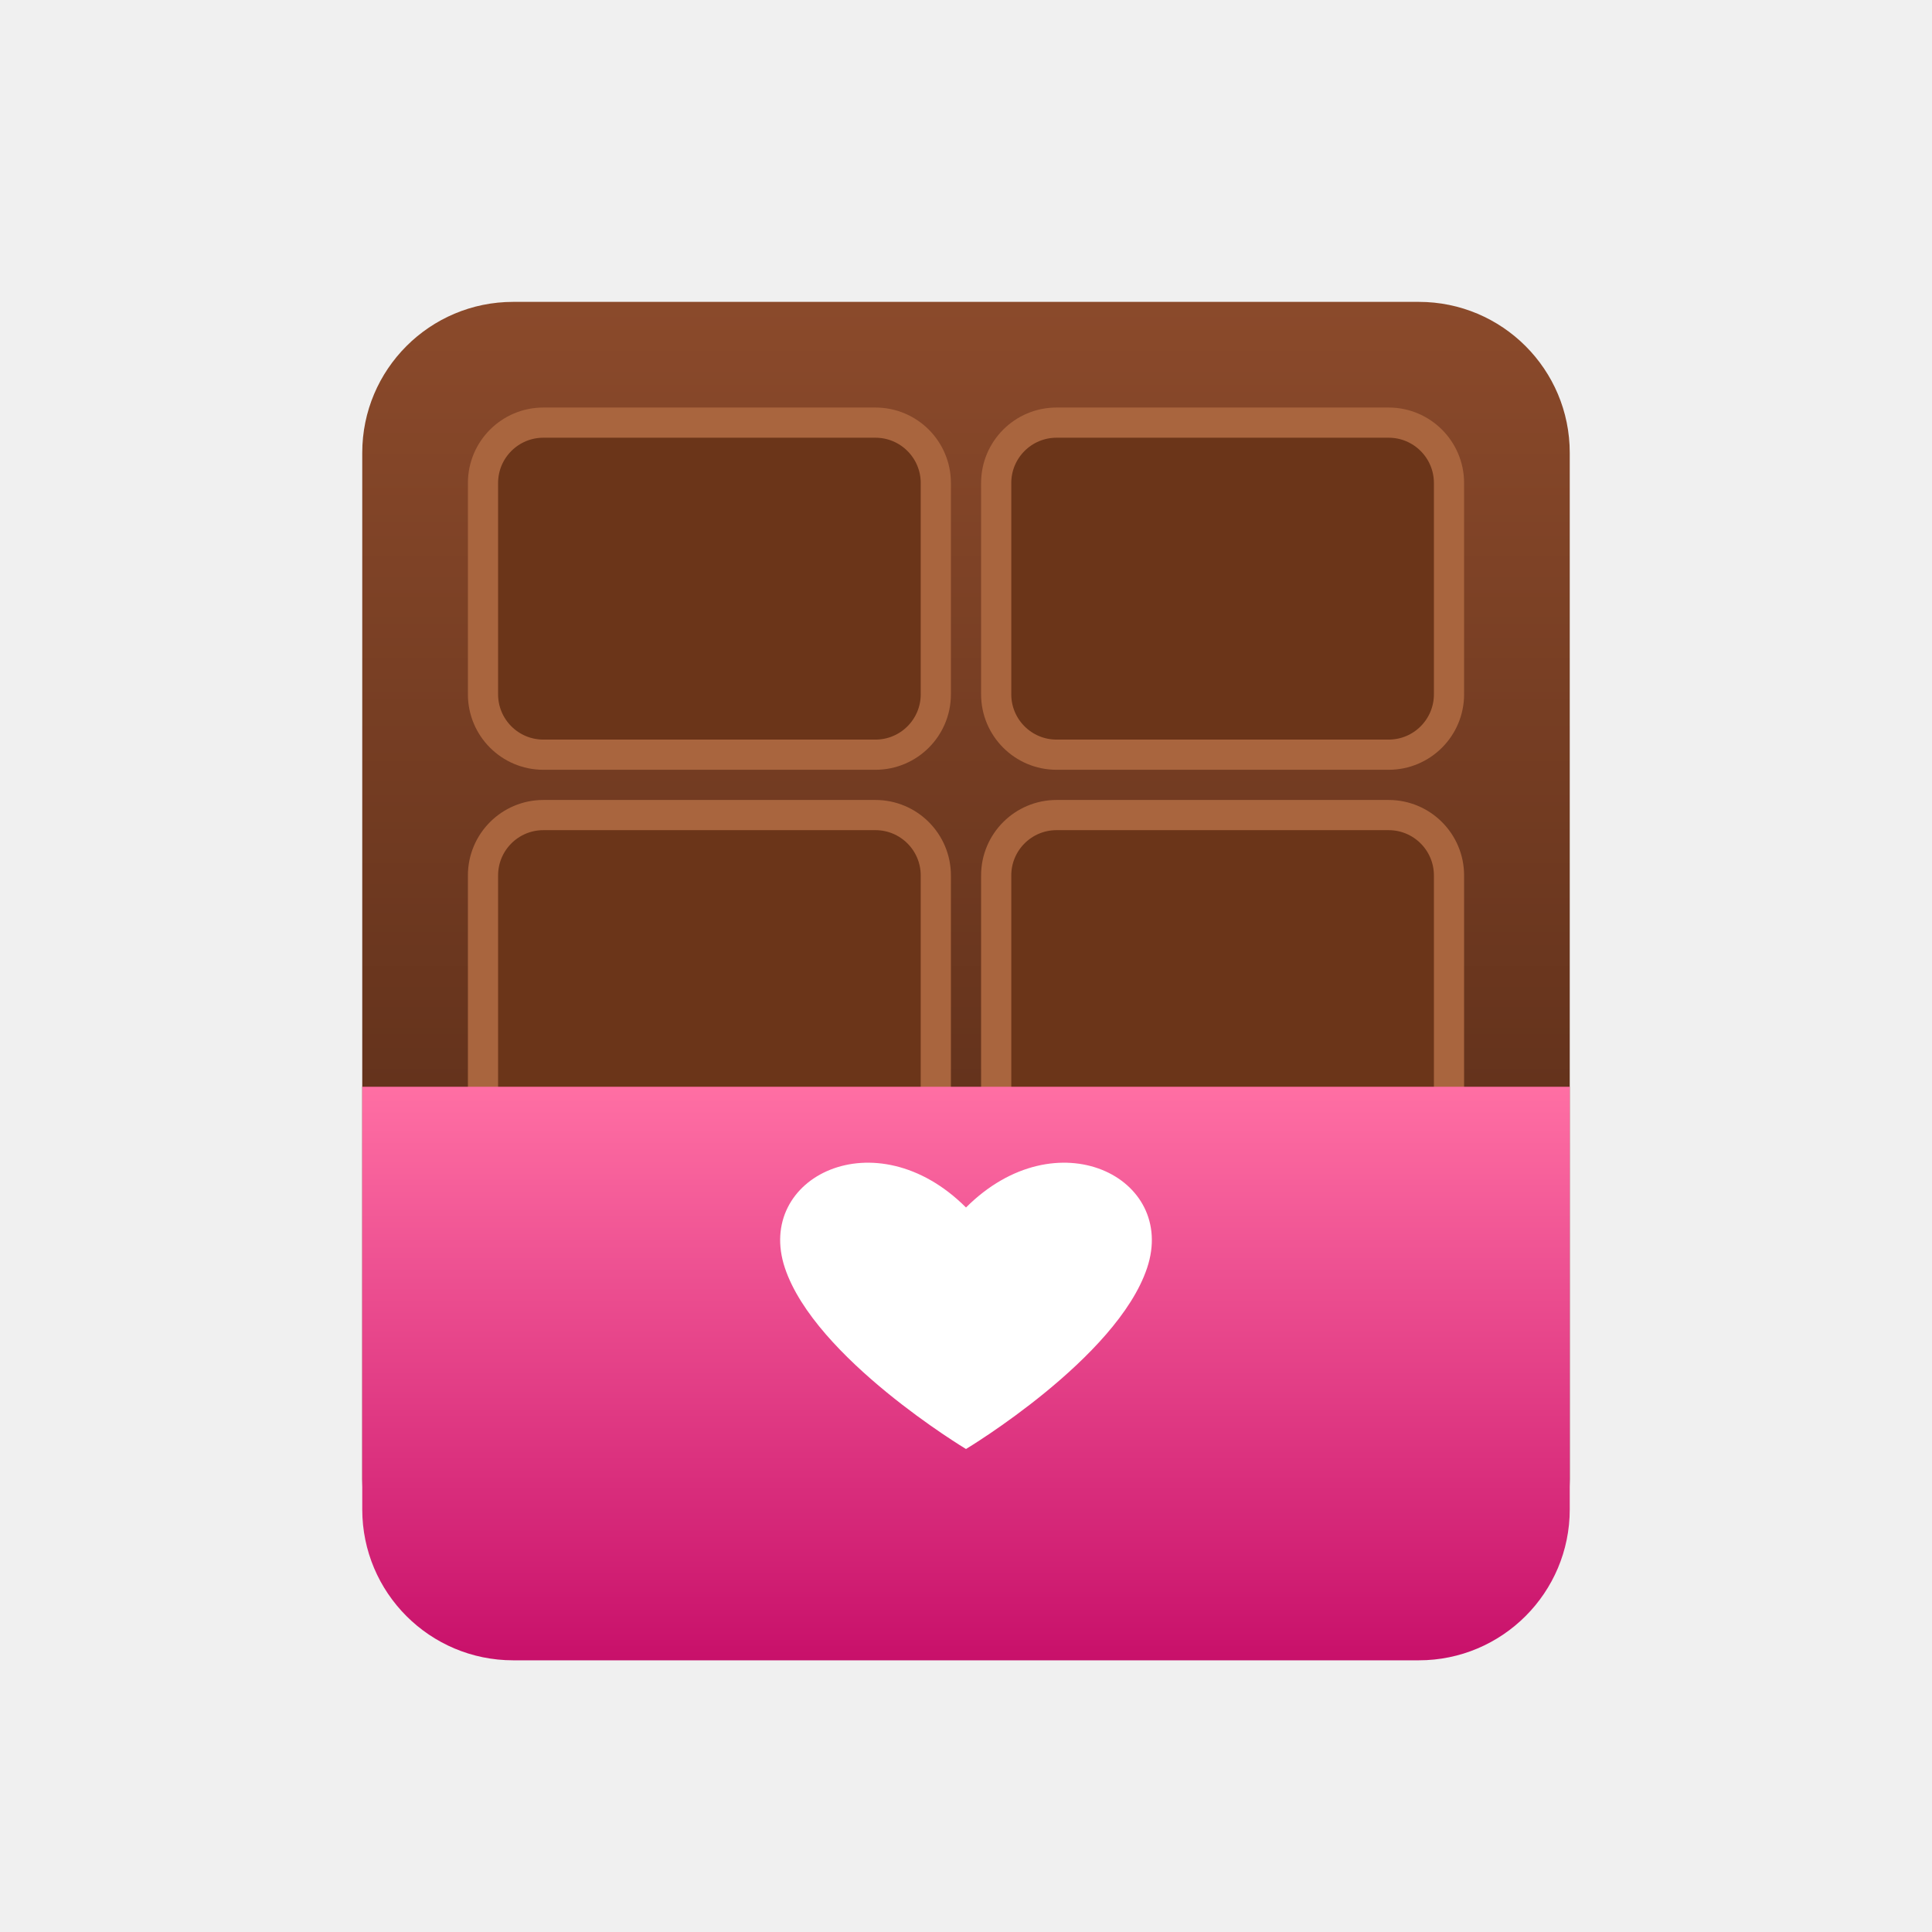
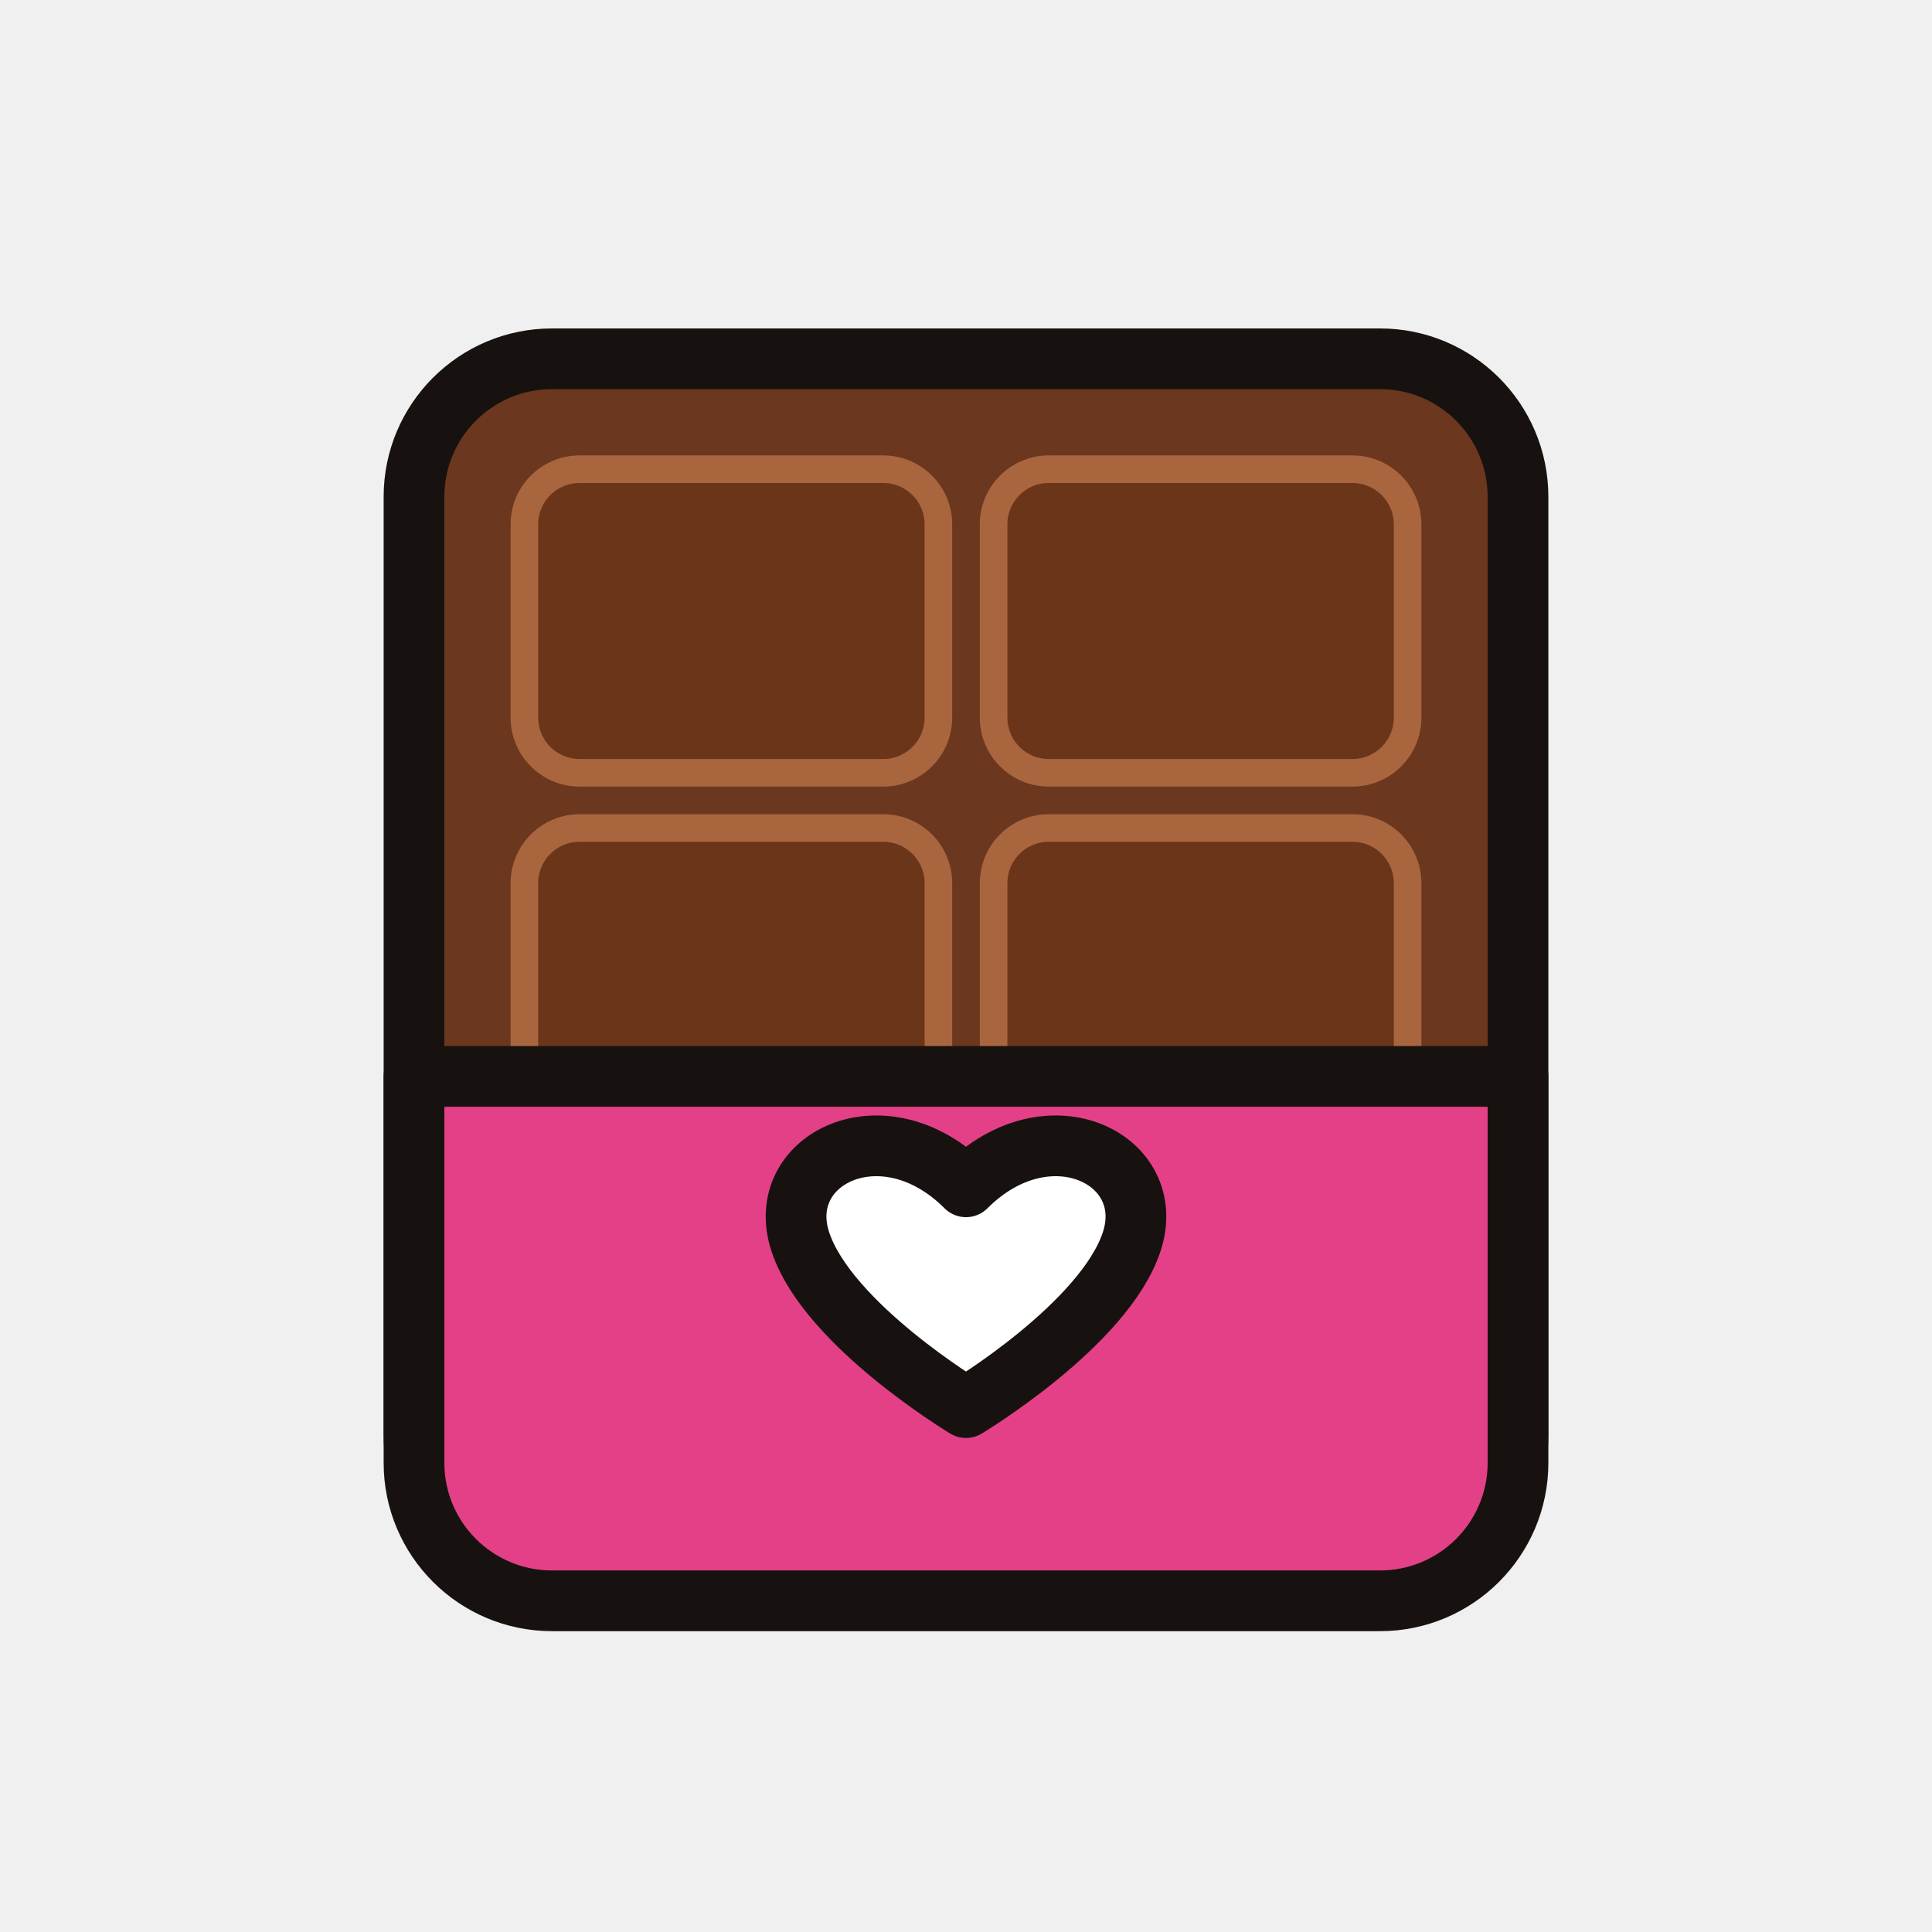
- <svg xmlns="http://www.w3.org/2000/svg" viewBox="0 0 64 64">
-   <defs>
-     <linearGradient id="ch_g" x1="0" y1="0" x2="0" y2="1">
-       <stop offset="0" stop-color="#8B4A2B" />
-       <stop offset="1" stop-color="#4A2312" />
-     </linearGradient>
-     <linearGradient id="ch_w" x1="0" y1="0" x2="0" y2="1">
-       <stop offset="0" stop-color="#FF6FA4" />
-       <stop offset="1" stop-color="#C8106A" />
-     </linearGradient>
-   </defs>
-   <rect x="12" y="10" width="40" height="44" rx="5" fill="url(#ch_g)" />
+ <svg xmlns="http://www.w3.org/2000/svg" viewBox="-3 -3 70 70">
+   <rect x="12" y="10" width="40" height="44" rx="5" fill="#6B371F" stroke="#17120F" stroke-width="2.2" stroke-linejoin="round" />
  <rect x="16" y="14" width="15" height="11" rx="2" fill="#6B3519" stroke="#A9653E" stroke-width="1" />
  <rect x="33" y="14" width="15" height="11" rx="2" fill="#6B3519" stroke="#A9653E" stroke-width="1" />
  <rect x="16" y="27" width="15" height="11" rx="2" fill="#6B3519" stroke="#A9653E" stroke-width="1" />
  <rect x="33" y="27" width="15" height="11" rx="2" fill="#6B3519" stroke="#A9653E" stroke-width="1" />
  <rect x="16" y="40" width="15" height="11" rx="2" fill="#6B3519" stroke="#A9653E" stroke-width="1" />
  <rect x="33" y="40" width="15" height="11" rx="2" fill="#6B3519" stroke="#A9653E" stroke-width="1" />
-   <path d="M12 36h40v14a5 5 0 0 1-5 5H17a5 5 0 0 1-5-5z" fill="url(#ch_w)" />
-   <path d="M32 40c-3-3-7-1-6 2 1 3 6 6 6 6s5-3 6-6c1-3-3-5-6-2z" fill="#fff" />
+   <path d="M12 36h40v14a5 5 0 0 1-5 5H17a5 5 0 0 1-5-5z" fill="#E44087" stroke="#17120F" stroke-width="2.2" stroke-linejoin="round" />
+   <path d="M32 40c-3-3-7-1-6 2 1 3 6 6 6 6s5-3 6-6c1-3-3-5-6-2z" fill="#fff" stroke="#17120F" stroke-width="2.2" stroke-linejoin="round" />
</svg>
